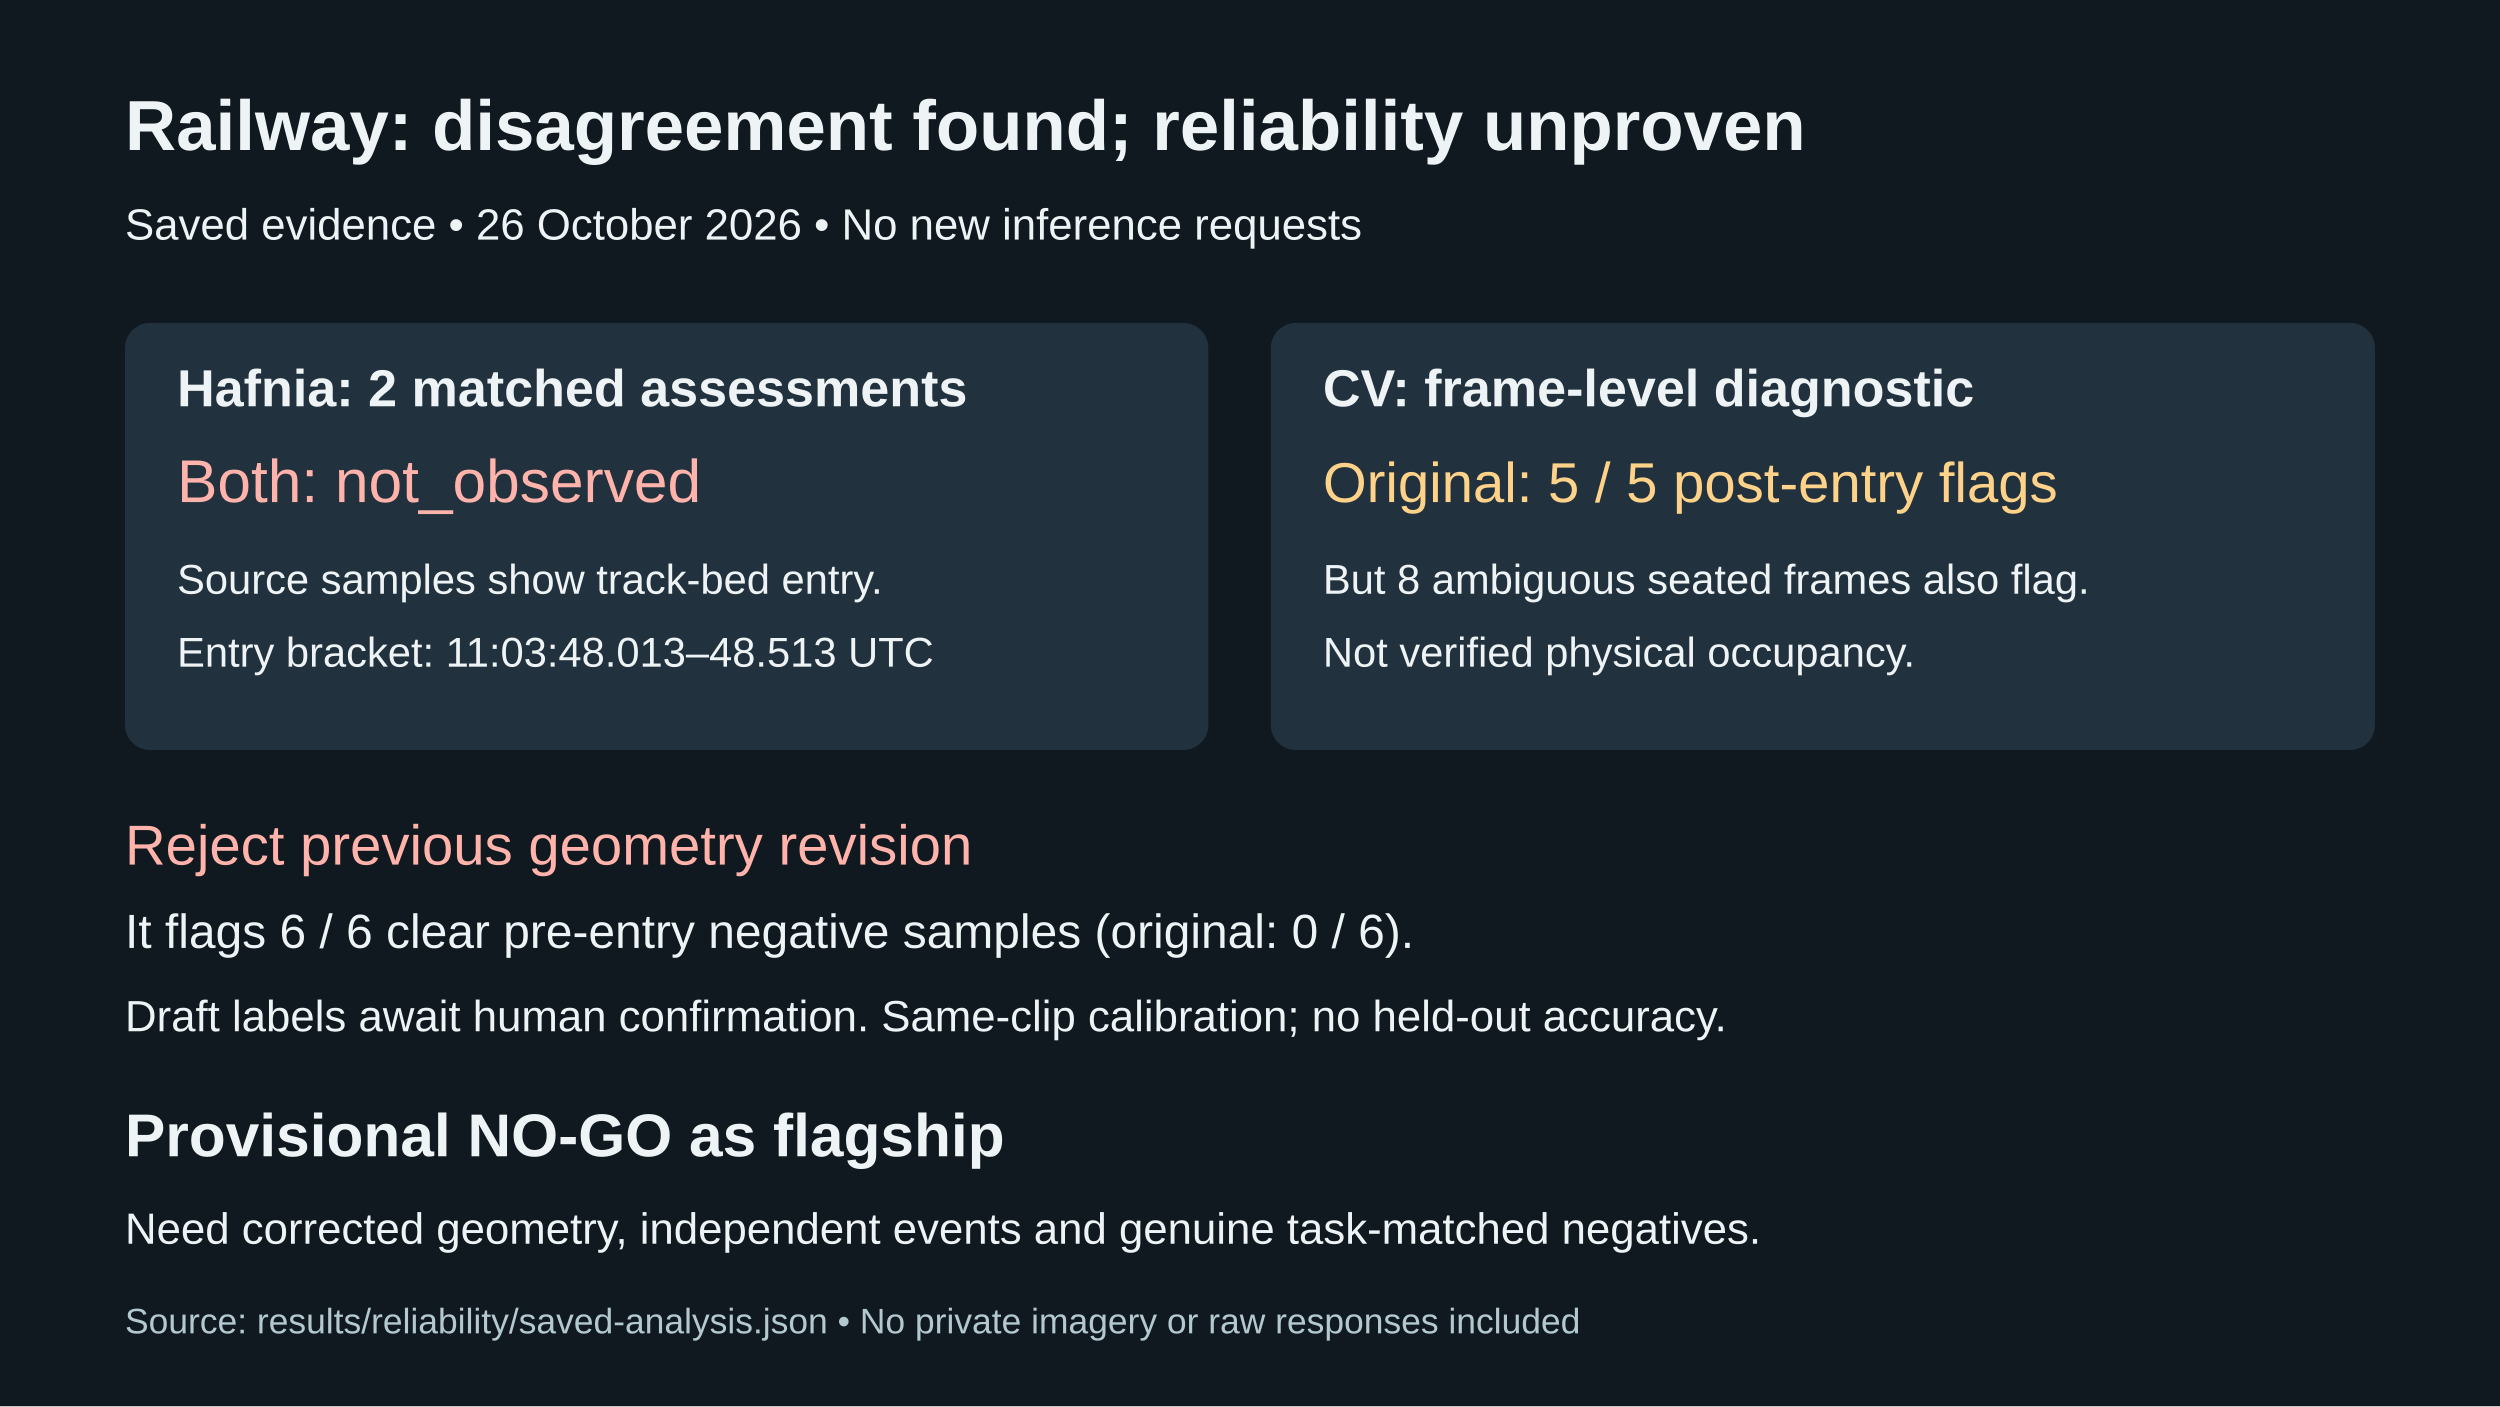
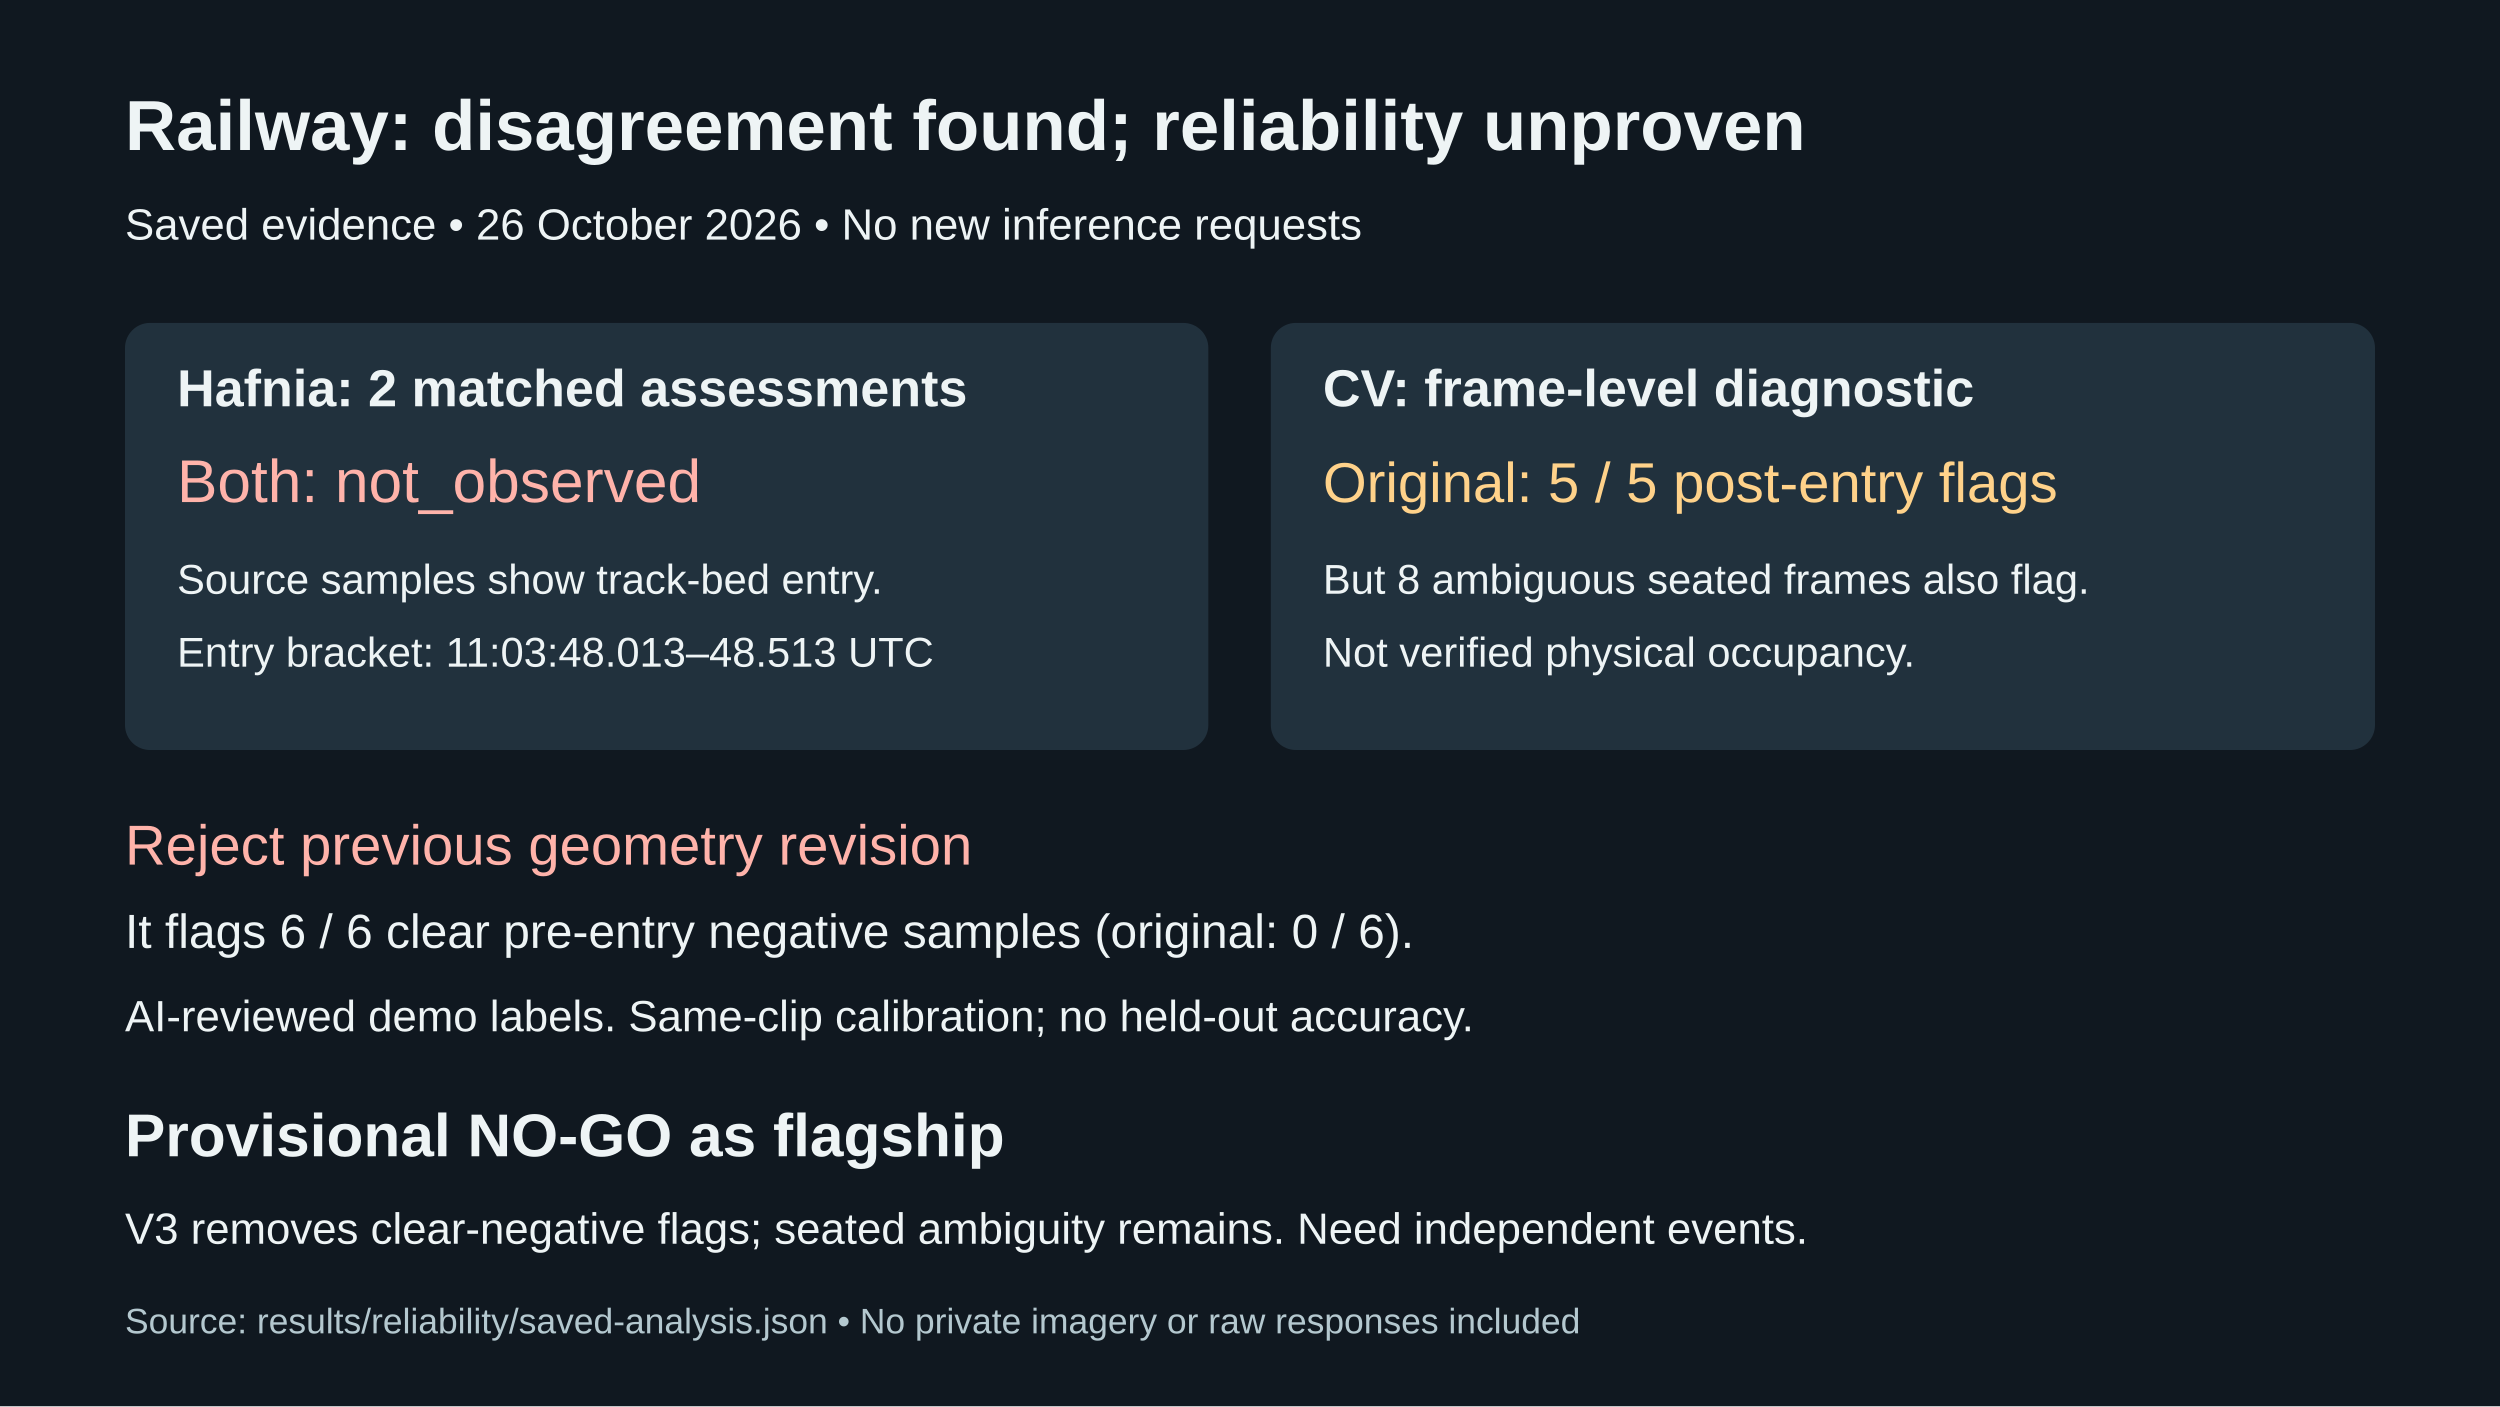
<svg xmlns="http://www.w3.org/2000/svg" width="1200" height="675" viewBox="0 0 1200 675">
  <rect width="1200" height="675" fill="#101820" />
  <g font-family="Arial, sans-serif" fill="#eef4f5">
    <text x="60" y="72" font-size="34" font-weight="bold">Railway: disagreement found; reliability unproven</text>
    <text x="60" y="115" font-size="21">Saved evidence • 26 October 2026 • No new inference requests</text>
    <rect x="60" y="155" width="520" height="205" rx="12" fill="#21313d" />
    <text x="85" y="195" font-size="25" font-weight="bold">Hafnia: 2 matched assessments</text>
    <text x="85" y="241" font-size="29" fill="#ffb3aa">Both: not_observed</text>
    <text x="85" y="285" font-size="20">Source samples show track-bed entry.</text>
    <text x="85" y="320" font-size="20">Entry bracket: 11:03:48.013–48.513 UTC</text>
    <rect x="610" y="155" width="530" height="205" rx="12" fill="#21313d" />
    <text x="635" y="195" font-size="25" font-weight="bold">CV: frame-level diagnostic</text>
    <text x="635" y="241" font-size="27" fill="#ffd28a">Original: 5 / 5 post-entry flags</text>
    <text x="635" y="285" font-size="20">But 8 ambiguous seated frames also flag.</text>
    <text x="635" y="320" font-size="20">Not verified physical occupancy.</text>
    <text x="60" y="415" font-size="27" fill="#ffb3aa">Reject previous geometry revision</text>
    <text x="60" y="455" font-size="23">It flags 6 / 6 clear pre-entry negative samples (original: 0 / 6).</text>
-     <text x="60" y="495" font-size="21">Draft labels await human confirmation. Same-clip calibration; no held-out accuracy.</text>
+     <text x="60" y="495" font-size="21">AI-reviewed demo labels. Same-clip calibration; no held-out accuracy.</text>
    <text x="60" y="555" font-size="29" font-weight="bold">Provisional NO-GO as flagship</text>
-     <text x="60" y="597" font-size="21">Need corrected geometry, independent events and genuine task-matched negatives.</text>
+     <text x="60" y="597" font-size="21">V3 removes clear-negative flags; seated ambiguity remains. Need independent events.</text>
    <text x="60" y="640" font-size="17" fill="#b4c8cf">Source: results/reliability/saved-analysis.json • No private imagery or raw responses included</text>
  </g>
</svg>
